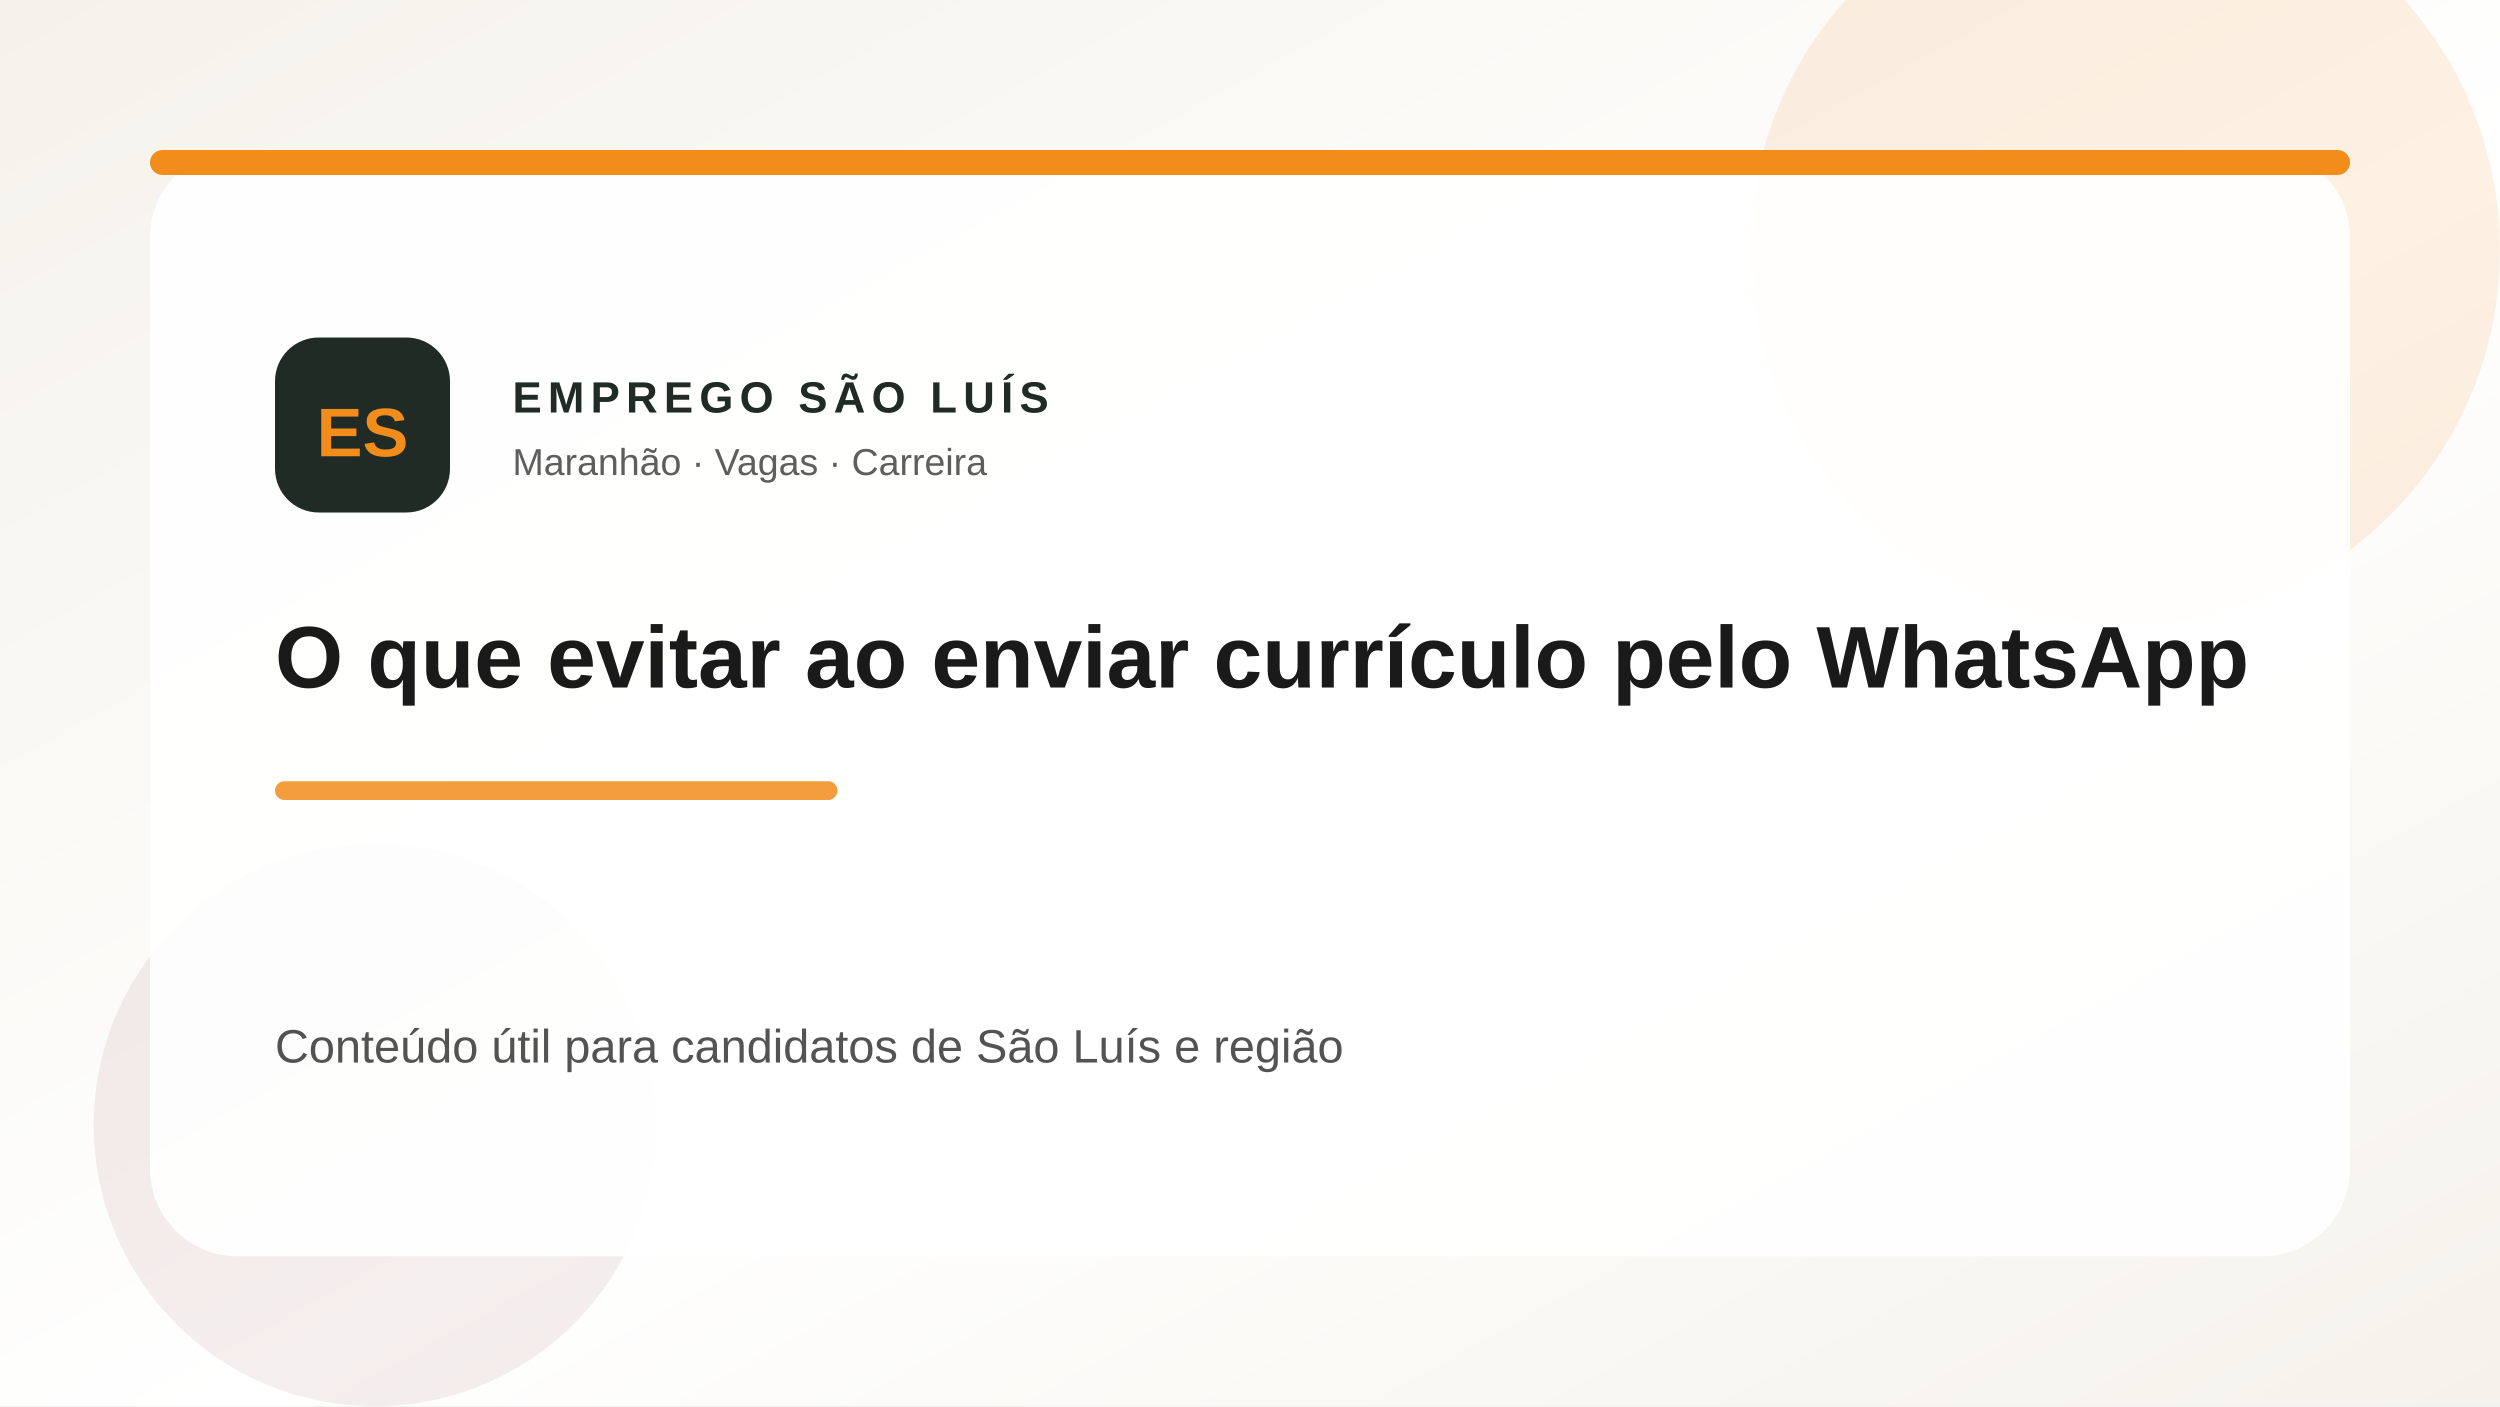
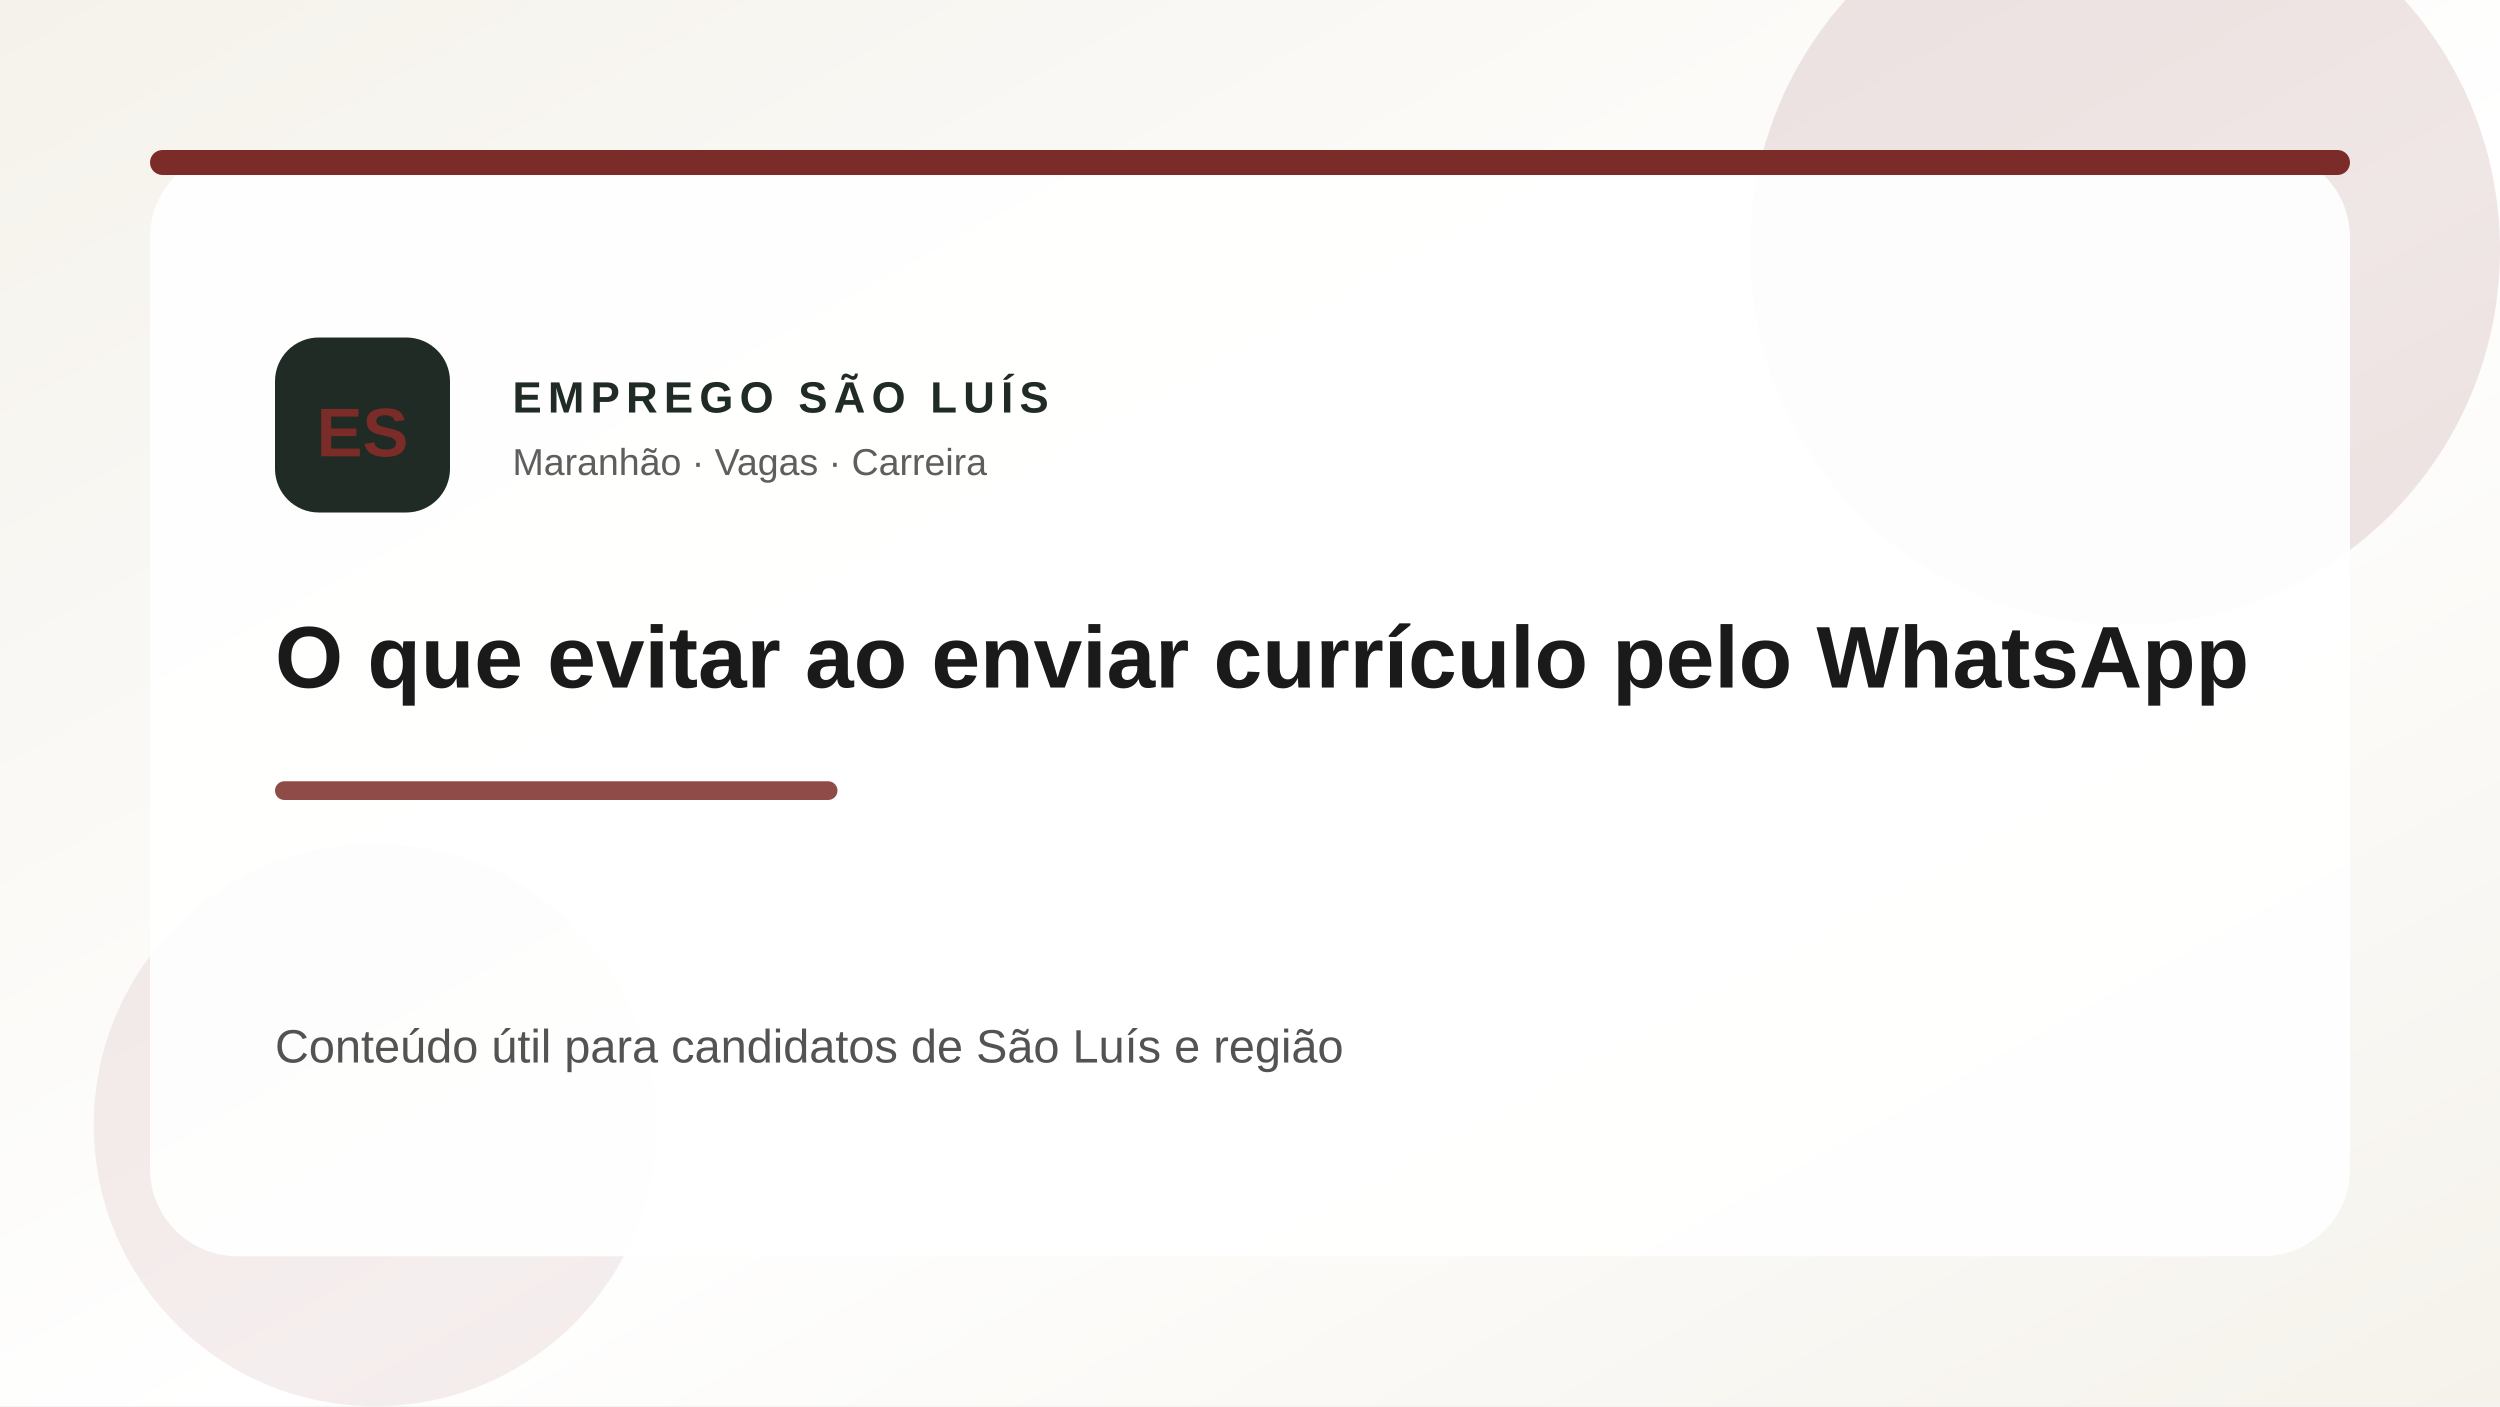
<svg xmlns="http://www.w3.org/2000/svg" width="800" height="450" viewBox="0 0 800 450" role="img" aria-label="Capa: O que evitar ao enviar currículo pelo WhatsApp">
  <defs>
    <linearGradient id="bg-o-que-evitar-ao-enviar-curriculo-pelo-whatsapp" x1="0%" y1="0%" x2="100%" y2="100%">
      <stop offset="0%" stop-color="#F5F2EB" />
      <stop offset="55%" stop-color="#FFFFFF" />
      <stop offset="100%" stop-color="#F5F2EB" />
    </linearGradient>
  </defs>
  <rect width="800" height="450" fill="url(#bg-o-que-evitar-ao-enviar-curriculo-pelo-whatsapp)" />
-   <circle cx="680" cy="80" r="120" fill="#F28C1B" opacity="0.12" />
+   <circle cx="680" cy="80" r="120" fill="#7B2C28" opacity="0.12" />
  <circle cx="120" cy="360" r="90" fill="#7B2C28" opacity="0.08" />
  <rect x="48" y="48" width="704" height="354" rx="28" fill="#FFFFFF" opacity="0.92" />
-   <rect x="48" y="48" width="704" height="8" rx="4" fill="#F28C1B" />
+   <rect x="48" y="48" width="704" height="8" rx="4" fill="#7B2C28" />
  <g transform="translate(88,108)">
    <rect x="0" y="0" width="56" height="56" rx="14" fill="#1F2B24" />
-     <text x="28" y="38" text-anchor="middle" font-family="Segoe UI, Arial, sans-serif" font-size="22" font-weight="700" fill="#F28C1B">ES</text>
+     <text x="28" y="38" text-anchor="middle" font-family="Segoe UI, Arial, sans-serif" font-size="22" font-weight="700" fill="#7B2C28">ES</text>
    <text x="76" y="24" font-family="Segoe UI, Arial, sans-serif" font-size="14" font-weight="700" fill="#1F2B24" letter-spacing="2">EMPREGO SÃO LUÍS</text>
    <text x="76" y="44" font-family="Segoe UI, Arial, sans-serif" font-size="12" fill="#1A1A1A" opacity="0.7">Maranhão · Vagas · Carreira</text>
  </g>
  <text x="88" y="220" font-family="Segoe UI, Arial, sans-serif" font-size="28" font-weight="700" fill="#1A1A1A">
    O que evitar ao enviar currículo pelo WhatsApp
  </text>
-   <rect x="88" y="250" width="180" height="6" rx="3" fill="#F28C1B" opacity="0.85" />
+   <rect x="88" y="250" width="180" height="6" rx="3" fill="#7B2C28" opacity="0.85" />
  <text x="88" y="340" font-family="Segoe UI, Arial, sans-serif" font-size="15" fill="#1A1A1A" opacity="0.75">Conteúdo útil para candidatos de São Luís e região</text>
</svg>
